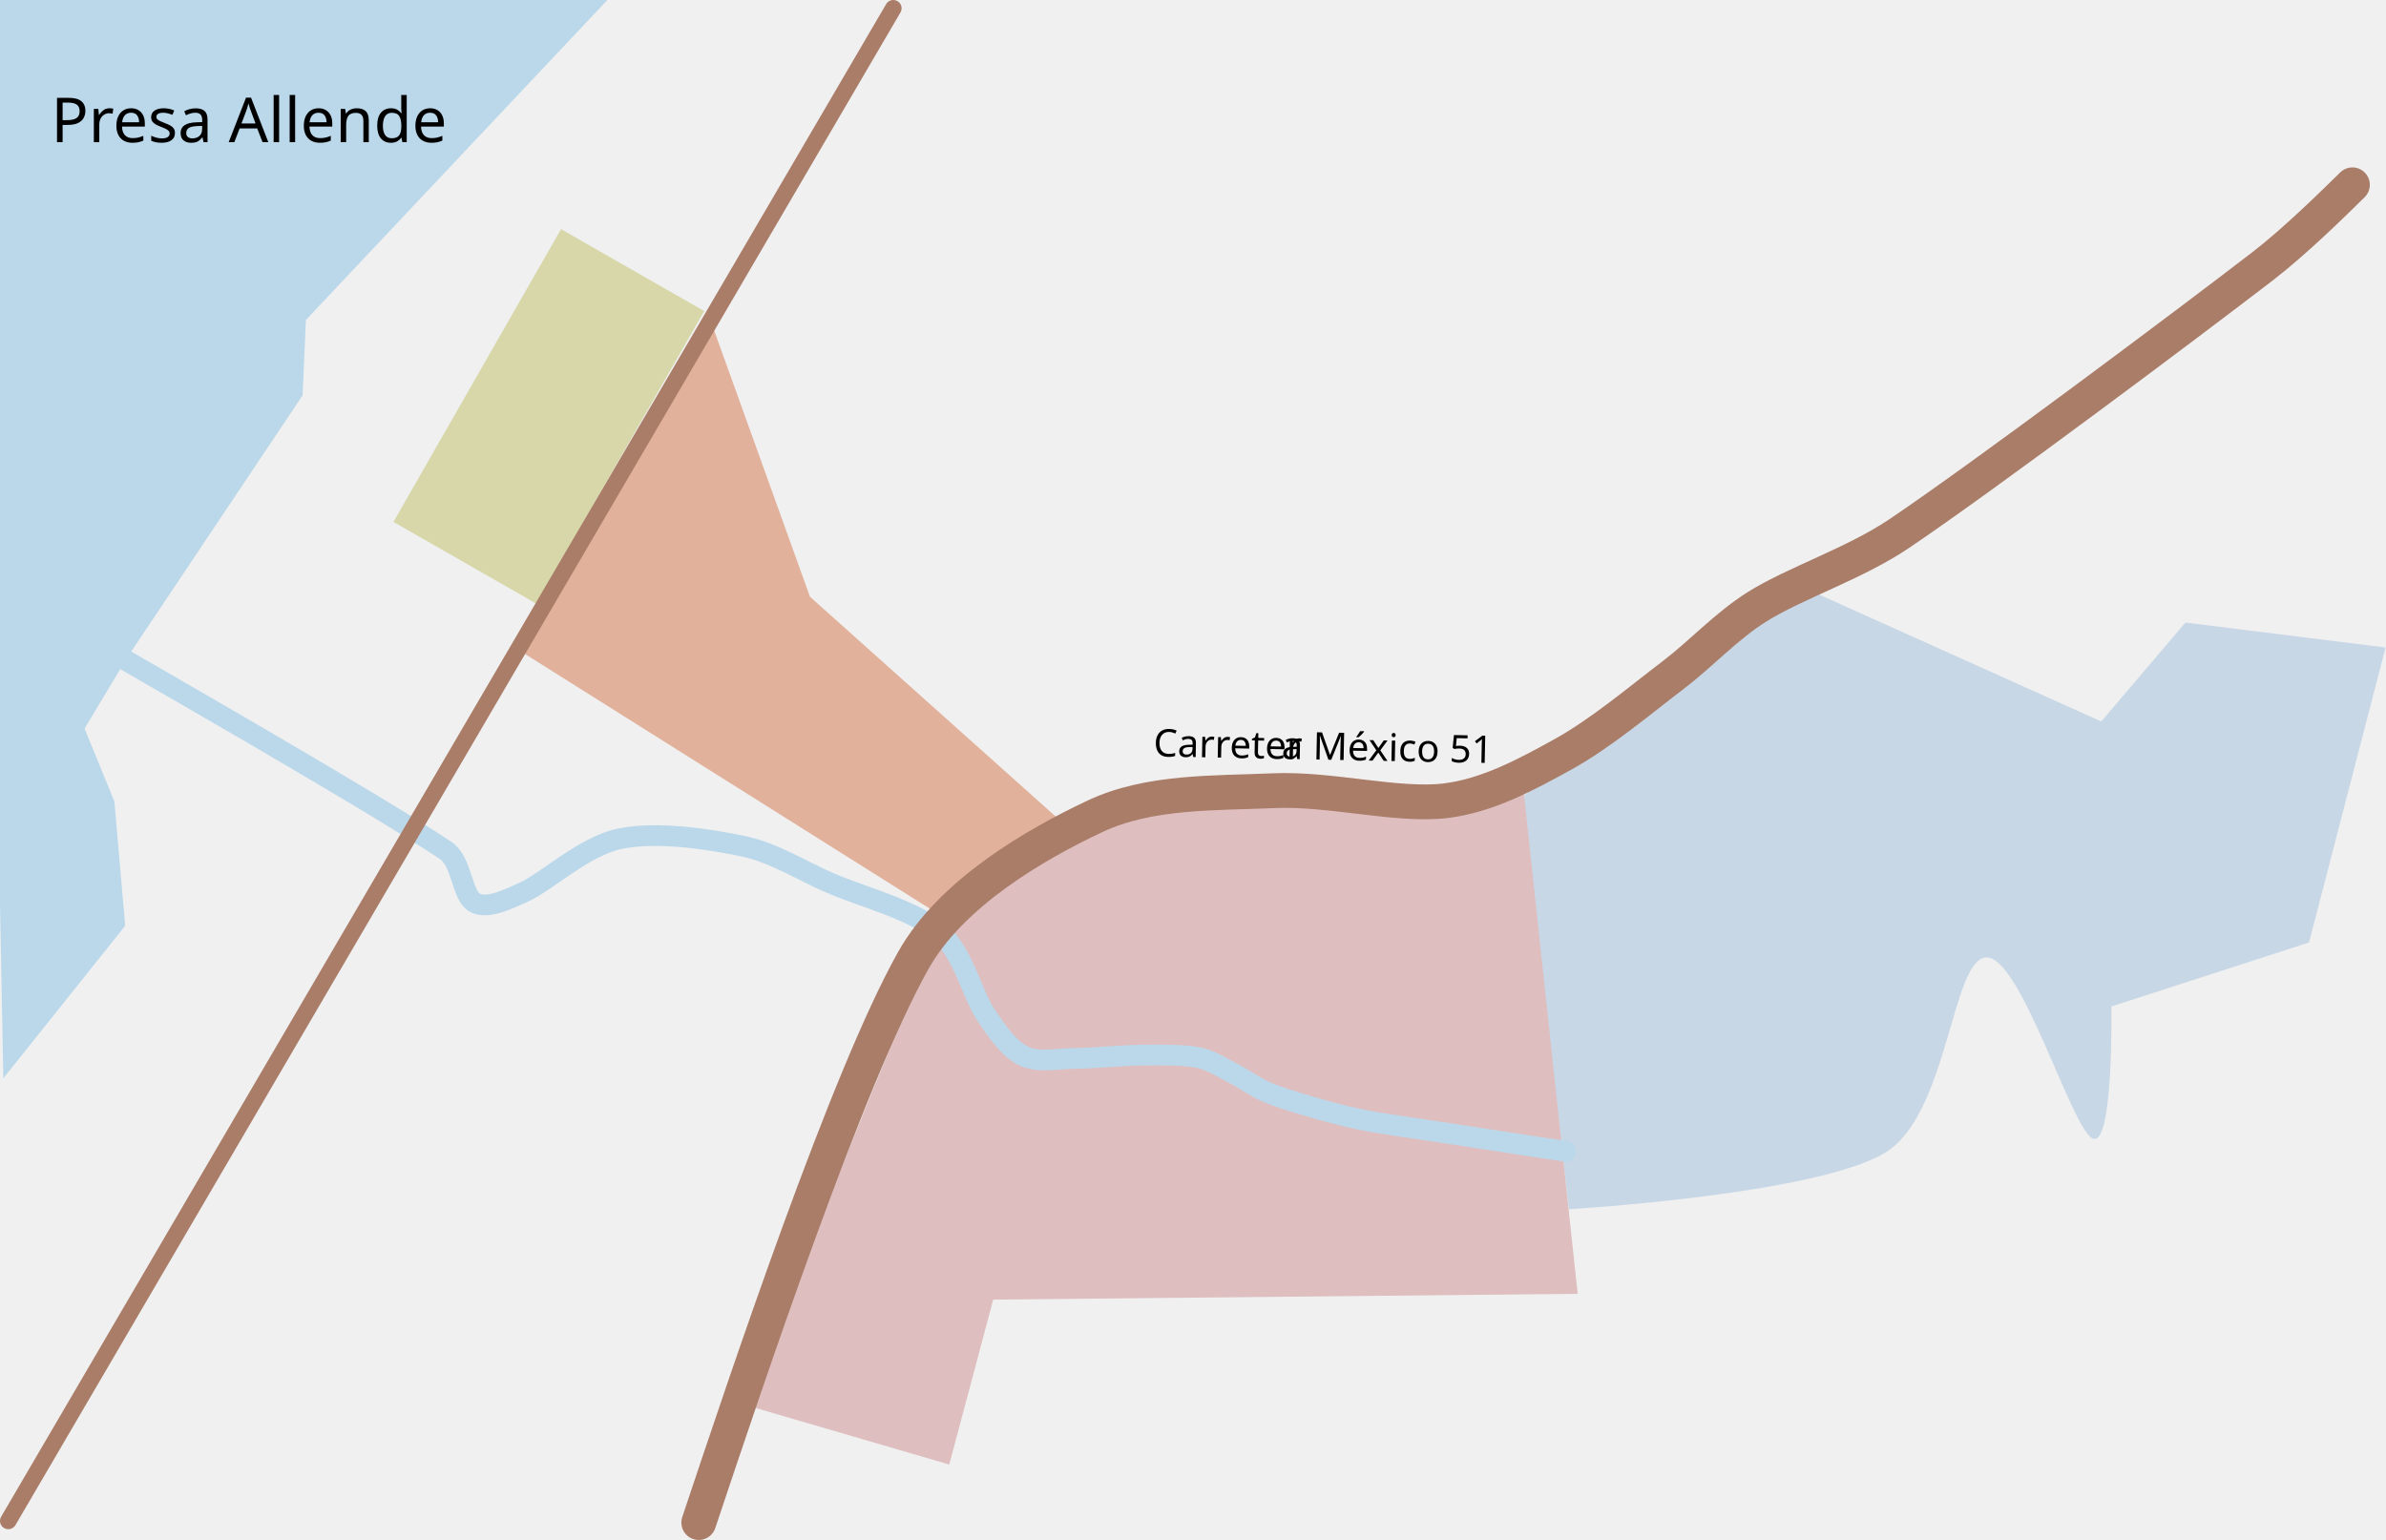
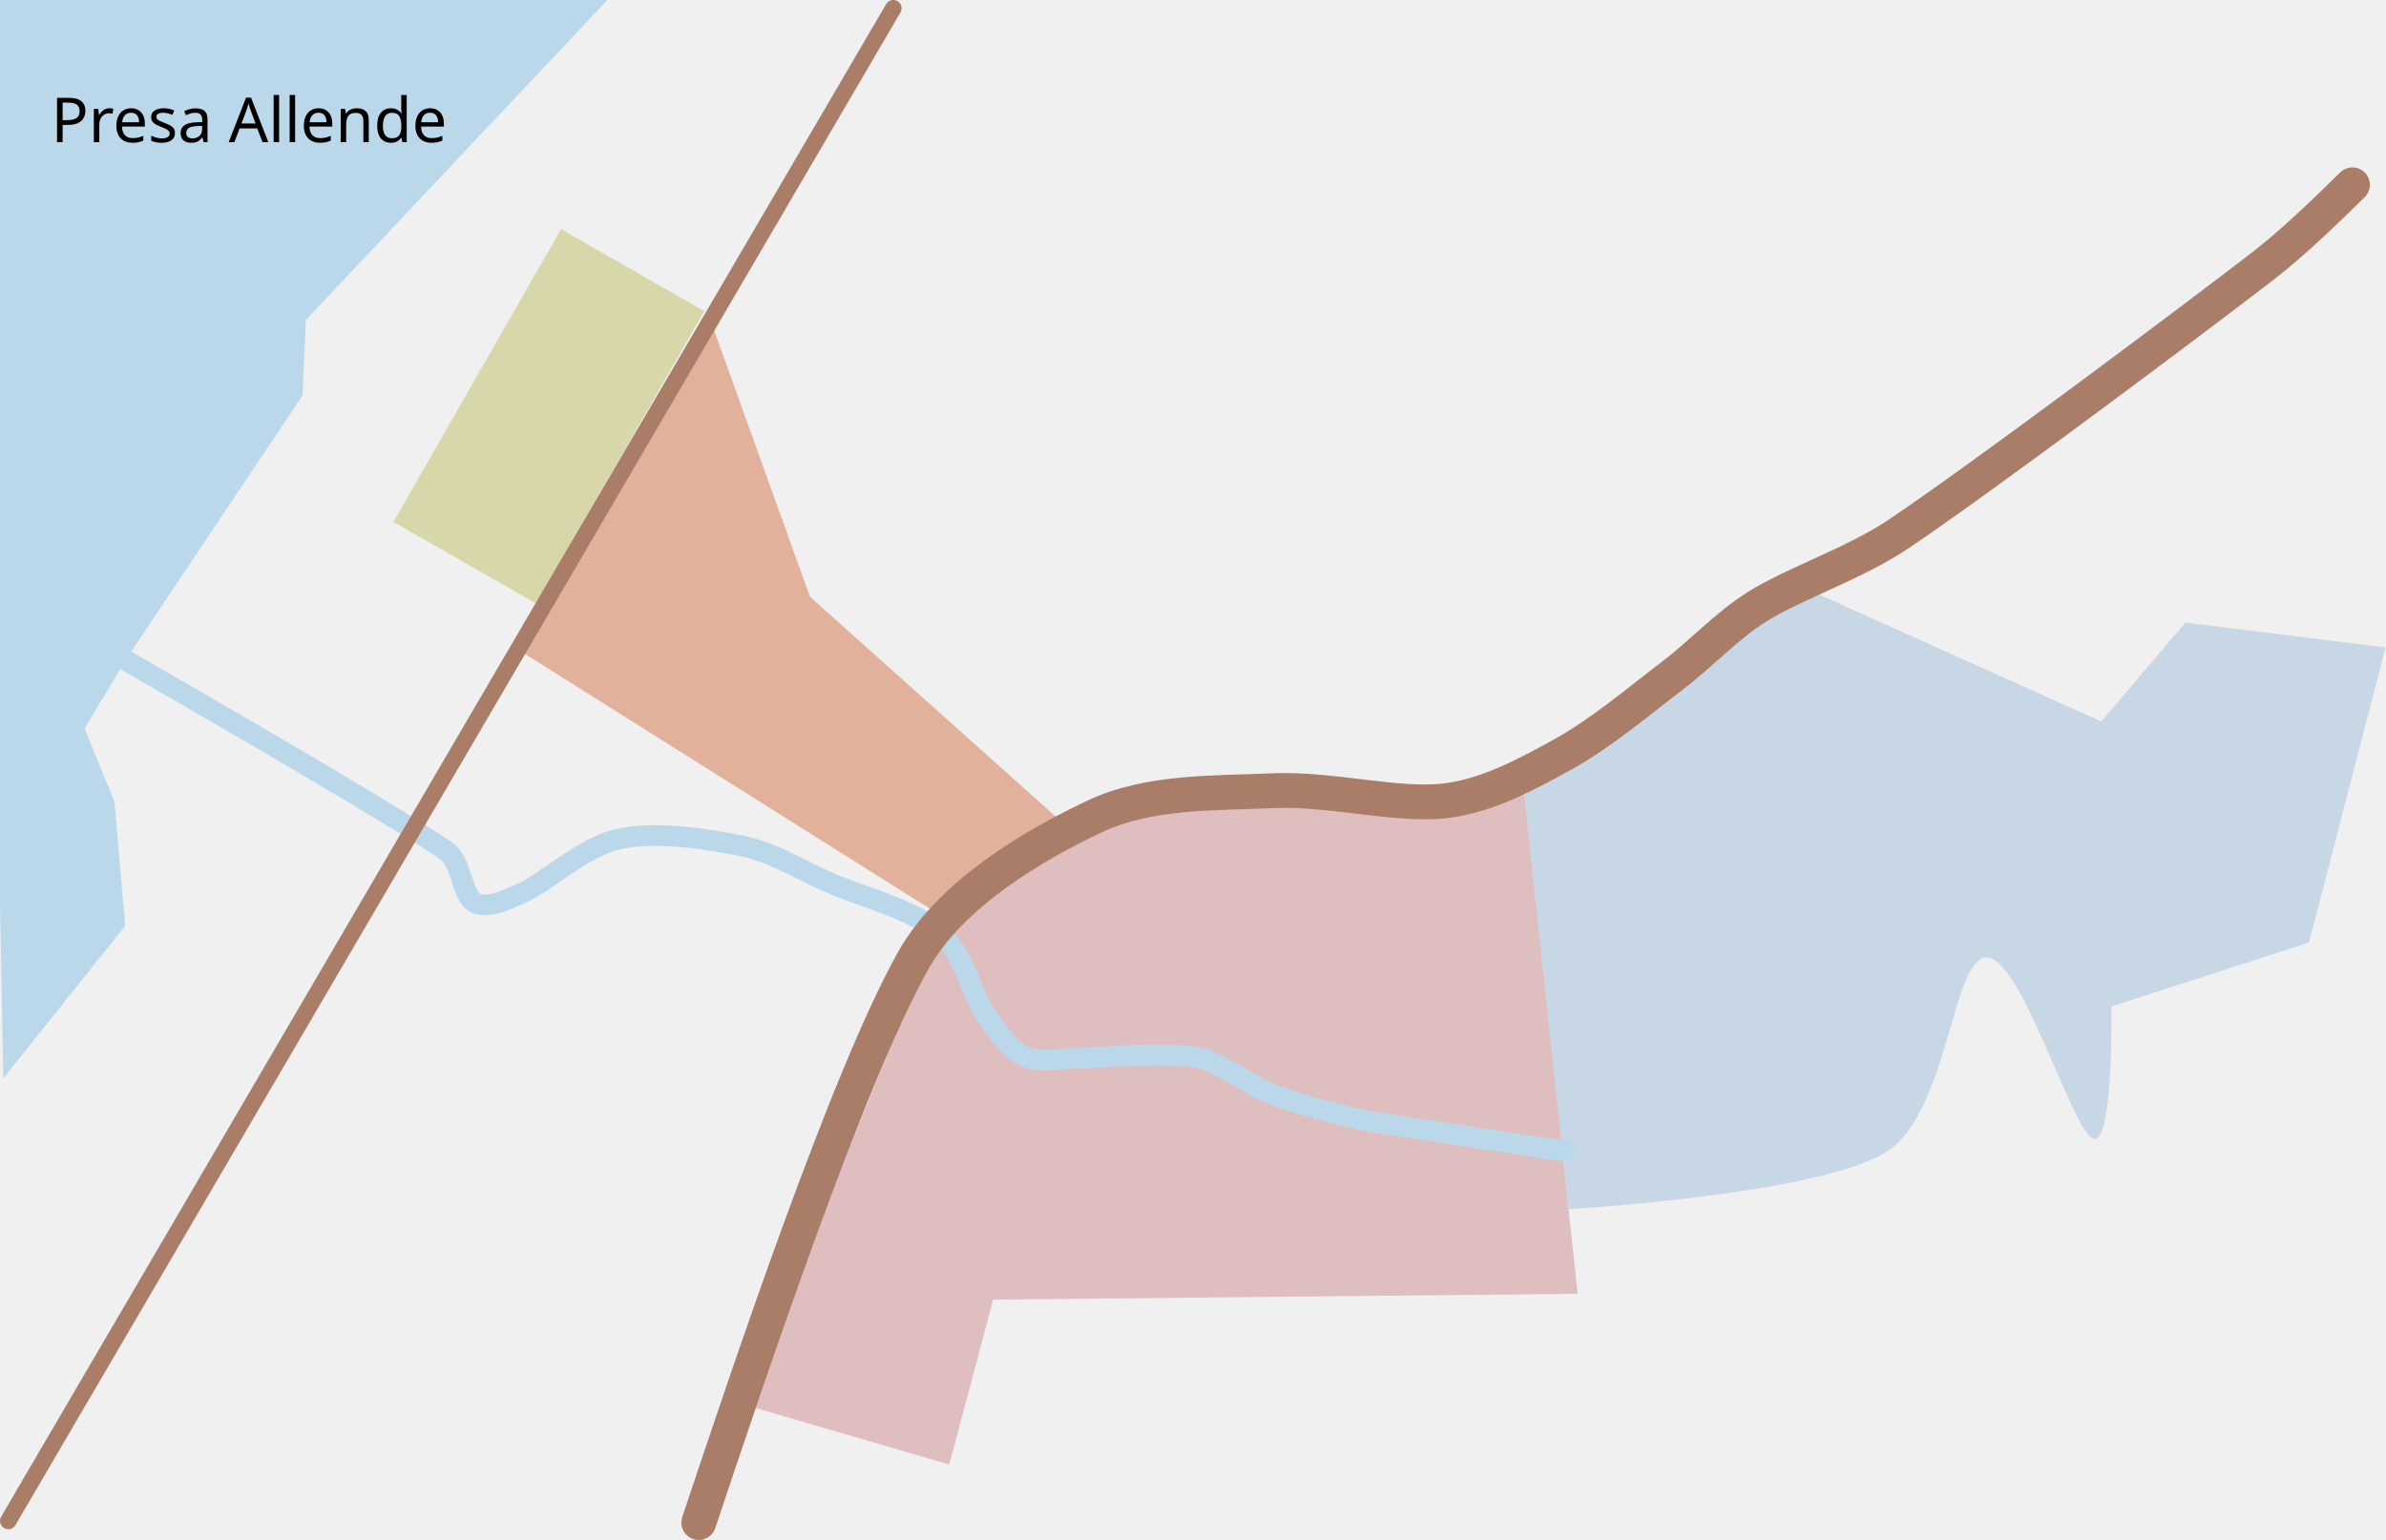
<svg xmlns="http://www.w3.org/2000/svg" width="100%" height="100%" viewBox="0 0 2878 1858" version="1.1" xml:space="preserve" style="fill-rule:evenodd;clip-rule:evenodd;stroke-linecap:round;stroke-linejoin:round;stroke-miterlimit:1.5;">
  <g transform="matrix(1,0,0,1,-643.9448,-477.8343)">
    <g transform="matrix(1,0,0,1,2082.945,1406.834)">
      <g transform="matrix(1,0,0,1,-1439,-929)">
        <g transform="matrix(1,0,0,1,-634.5045,-485)">
          <g transform="matrix(1.014606,0,0,1.00267,-51.29503,-3.185581)">
            <path d="M2485,1446L2818,1193L3174,1355L3274,1236L3512,1266L3421,1621L3186,1698C3186,1698 3188.833,1866.833 3164,1857C3139.167,1847.167 3078.167,1636.167 3037,1639C2995.833,1641.833 2992.058,1828.148 2917,1874C2834.333,1924.5 2541,1942 2541,1942L2485,1446Z" style="fill:rgb(200,215,230);stroke:white;stroke-opacity:0;stroke-width:0.99px;" />
          </g>
          <g transform="matrix(1,0,0,1,634.5045,485)">
            <path d="M1838,956L1903,1561L1198,1568L1145,1767L902,1696C902,1696 1027.333,1374.833 1069,1276C1093.847,1217.063 1116.5,1146.333 1152,1103C1185.044,1062.665 1235.167,1038.833 1282,1016C1328.833,993.167 1398.278,975.056 1433,966" style="fill:rgb(222,190,191);" />
          </g>
          <path d="M661,1210C801,1290.111 1081,1450.333 1172,1511C1191.988,1524.326 1191.5,1565.5 1207,1574C1222.5,1582.5 1246.929,1569.951 1265,1562C1294.167,1549.167 1338.343,1506.191 1382,1497C1426.333,1487.667 1488.833,1497.167 1531,1506C1567.842,1513.718 1600.501,1534.943 1635,1550C1674.333,1567.167 1735.5,1582.333 1767,1609C1796.505,1633.978 1807,1685 1824,1710C1836.47,1728.338 1851.167,1750.333 1869,1759C1886.833,1767.667 1910.31,1762.145 1931,1762C1954.833,1761.833 1987.167,1758.167 2012,1758C2034.688,1757.848 2061.667,1757.333 2080,1761C2095.068,1764.014 2108.5,1773.167 2122,1780C2135.317,1786.741 2147.329,1796.009 2161,1802C2175.833,1808.5 2194.107,1814.049 2211,1819C2230.333,1824.667 2254.718,1831.571 2277,1836C2303.833,1841.333 2340.323,1846.069 2372,1851C2407.333,1856.5 2463.833,1865.167 2489,1869C2500.325,1870.725 2515.442,1872.908 2523,1874" style="fill:none;stroke:rgb(187,216,234);stroke-width:25px;" />
          <g transform="matrix(1,0,0,1,634.5045,485)">
            <path d="M859,392C782.667,523.667 630,787 630,787L1129,1101L1281,992L977,720" style="fill:rgb(225,177,155);" />
          </g>
          <path d="M1477.363,2322C1537.04,2143.333 1656.394,1786 1736,1644C1781.593,1562.672 1882.667,1504.167 1955,1470C2020.471,1439.075 2099.333,1442.167 2170,1439C2239.711,1435.876 2320.667,1458.333 2379,1451C2429.176,1444.692 2475.747,1419.477 2520,1395C2565.5,1369.833 2613,1329.667 2652,1300C2686.888,1273.461 2716.852,1240.269 2754,1217C2799.5,1188.5 2871.836,1164.82 2925,1129C3026.667,1060.5 3272.833,876.167 3364,806C3402.523,776.351 3448.841,730.784 3472,708" style="fill:none;stroke:rgb(170,125,105);stroke-width:42px;" />
          <g transform="matrix(0.496702,-0.867922,0.867922,0.496702,-120.091,1641.795)">
            <rect x="1068" y="805" width="407" height="199" style="fill:rgb(215,215,170);" />
          </g>
          <g transform="matrix(1,0,0,1,-5,-2)">
            <path d="M649.505,2322L1717,497" style="fill:none;stroke:rgb(170,125,105);stroke-width:20px;" />
          </g>
        </g>
        <path d="M4,1301L151,1117L138,967L102,879L153,794L365,477L369,386L743,-11L-21,-11" style="fill:rgb(187,216,234);" />
      </g>
    </g>
  </g>
  <g transform="matrix(1.248201,0,0,1.248201,-91.05491,-115.9678)">
    <g transform="matrix(60,0,0,60,450.0202,230.3244)">
        </g>
    <text x="122.24px" y="230.324px" style="font-family:'Louize', sans-serif;font-size:60px;">Presa Allende</text>
  </g>
-   <g transform="matrix(0.891828,0.017909,-0.017909,0.891828,1286.167,704.7996)">
-     <g transform="matrix(51.56903,0,0,51.56903,535.205,230.3244)">
-         </g>
-     <text x="122.24px" y="230.324px" style="font-family:'Louize', sans-serif;font-size:51.569px;">Carreter<tspan x="295.564px " y="230.324px ">a</tspan> México 51</text>
-   </g>
</svg>
